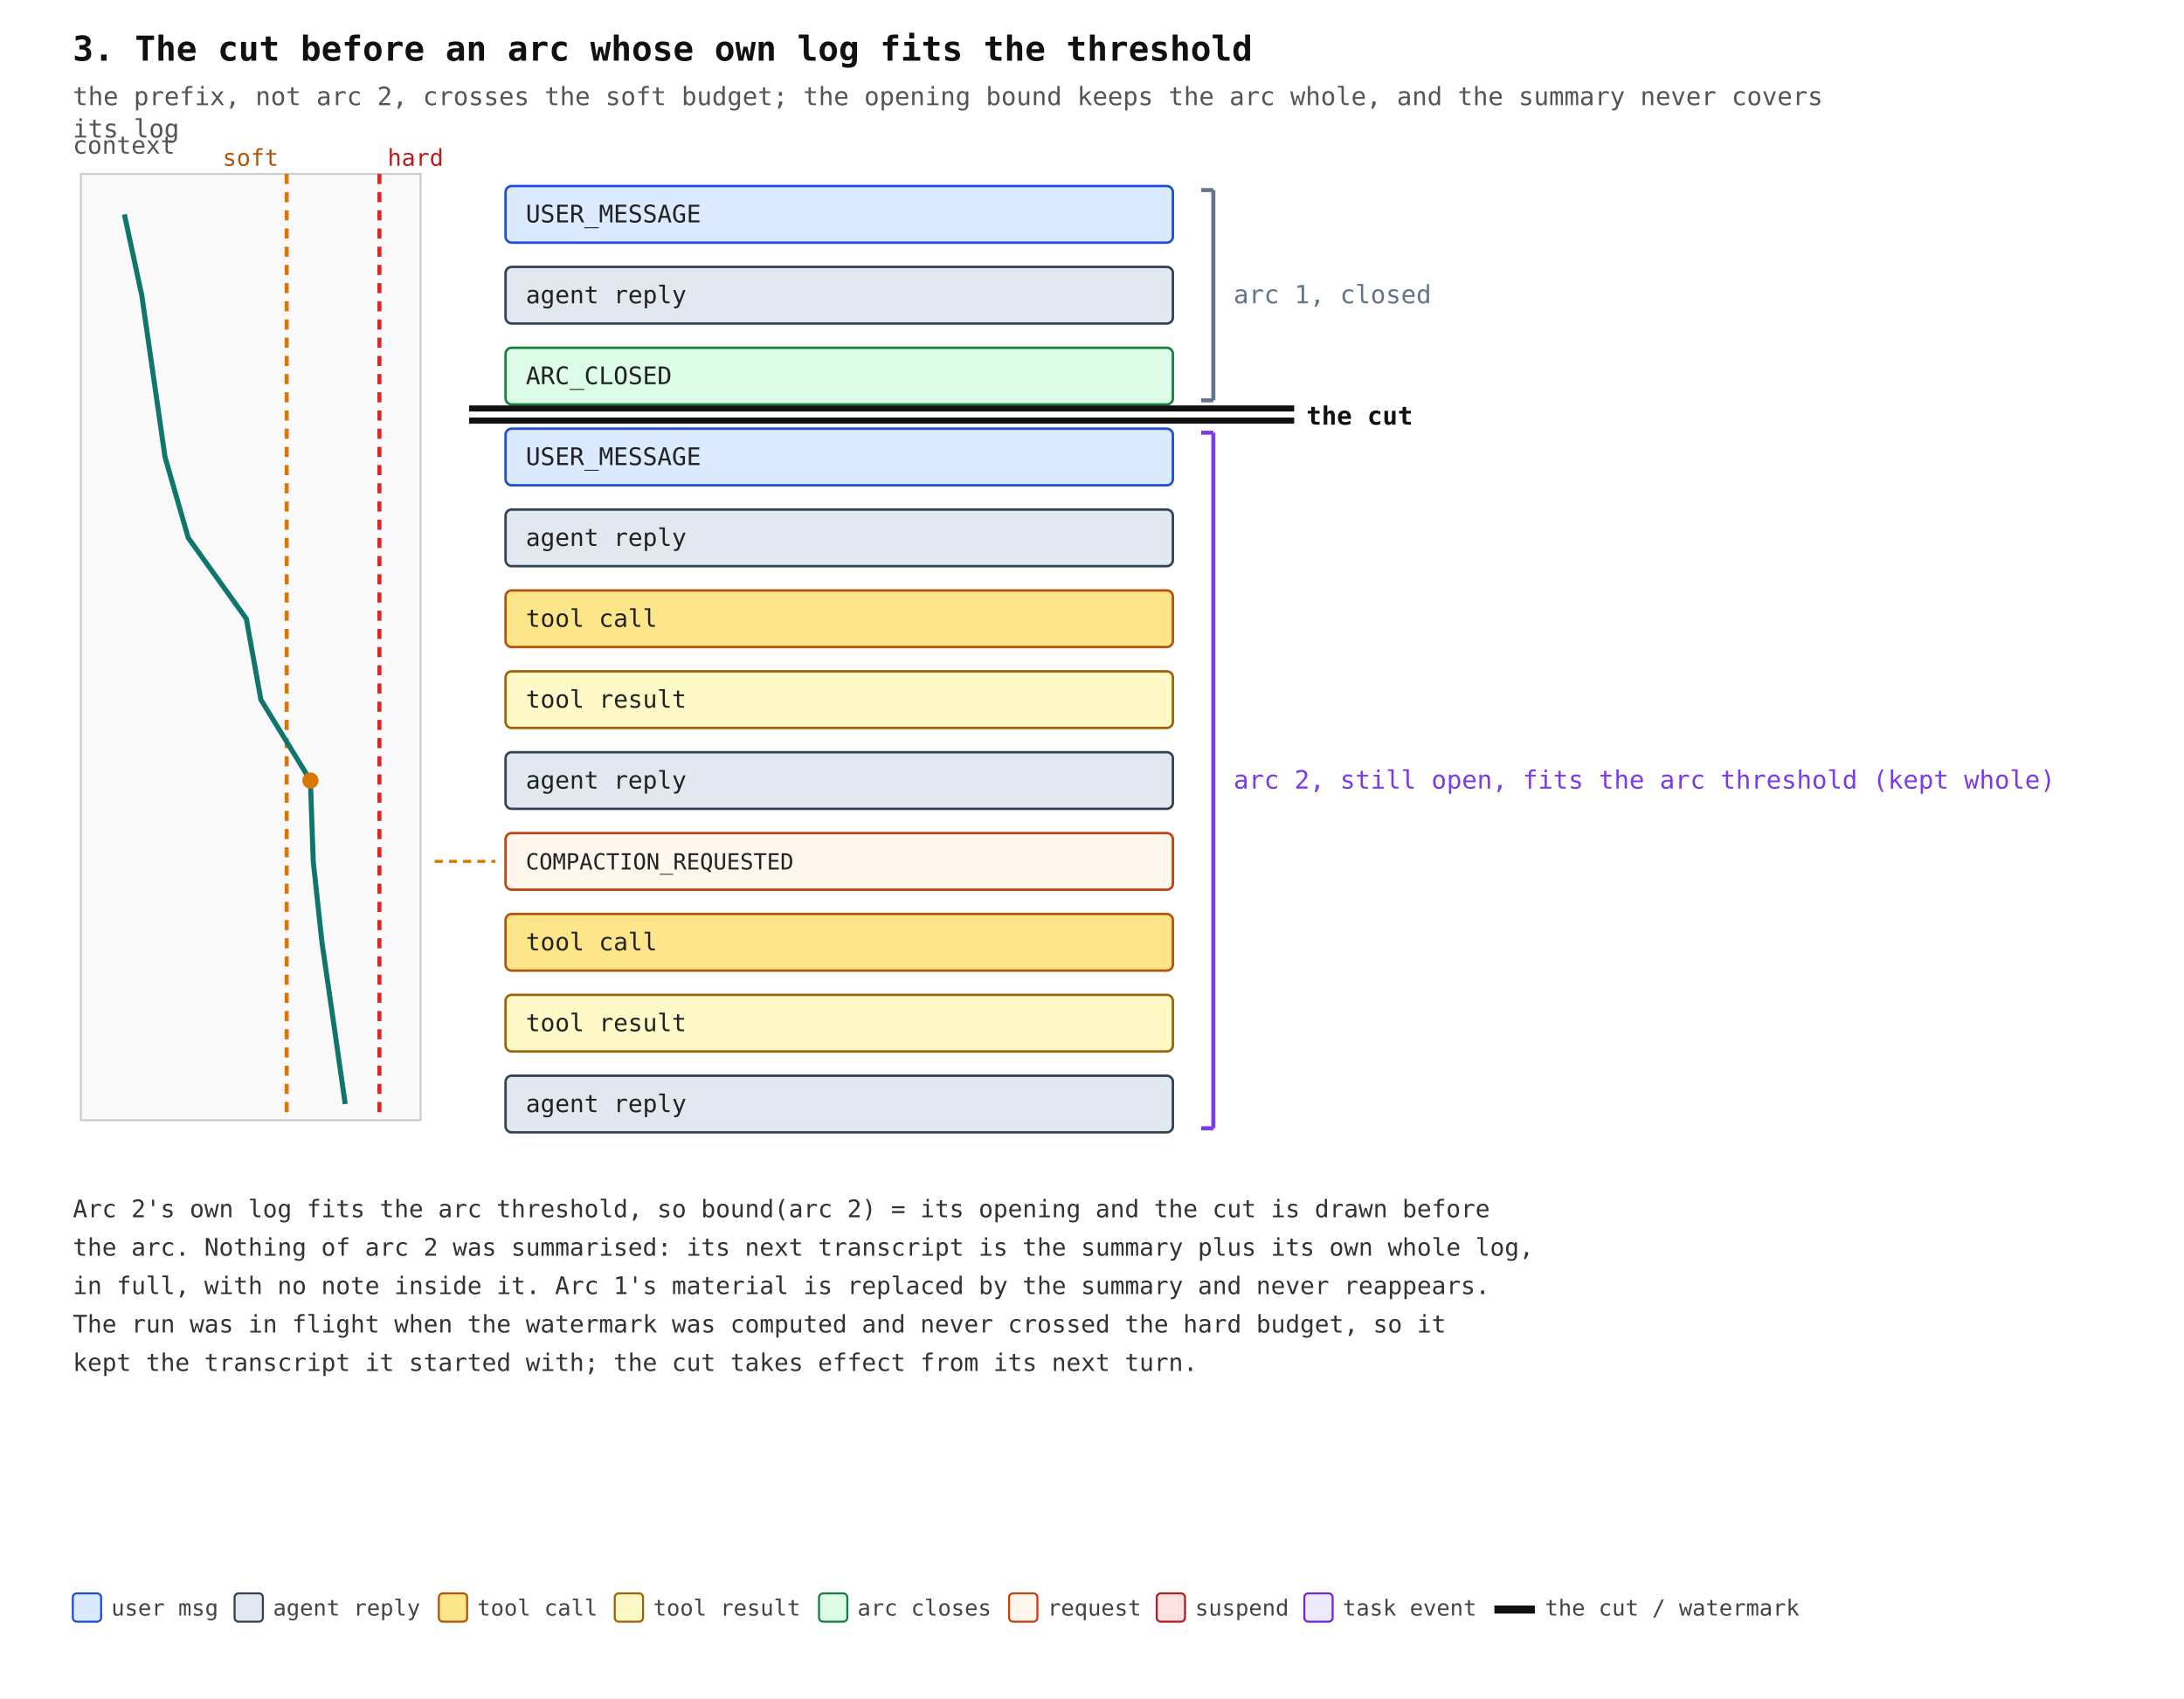
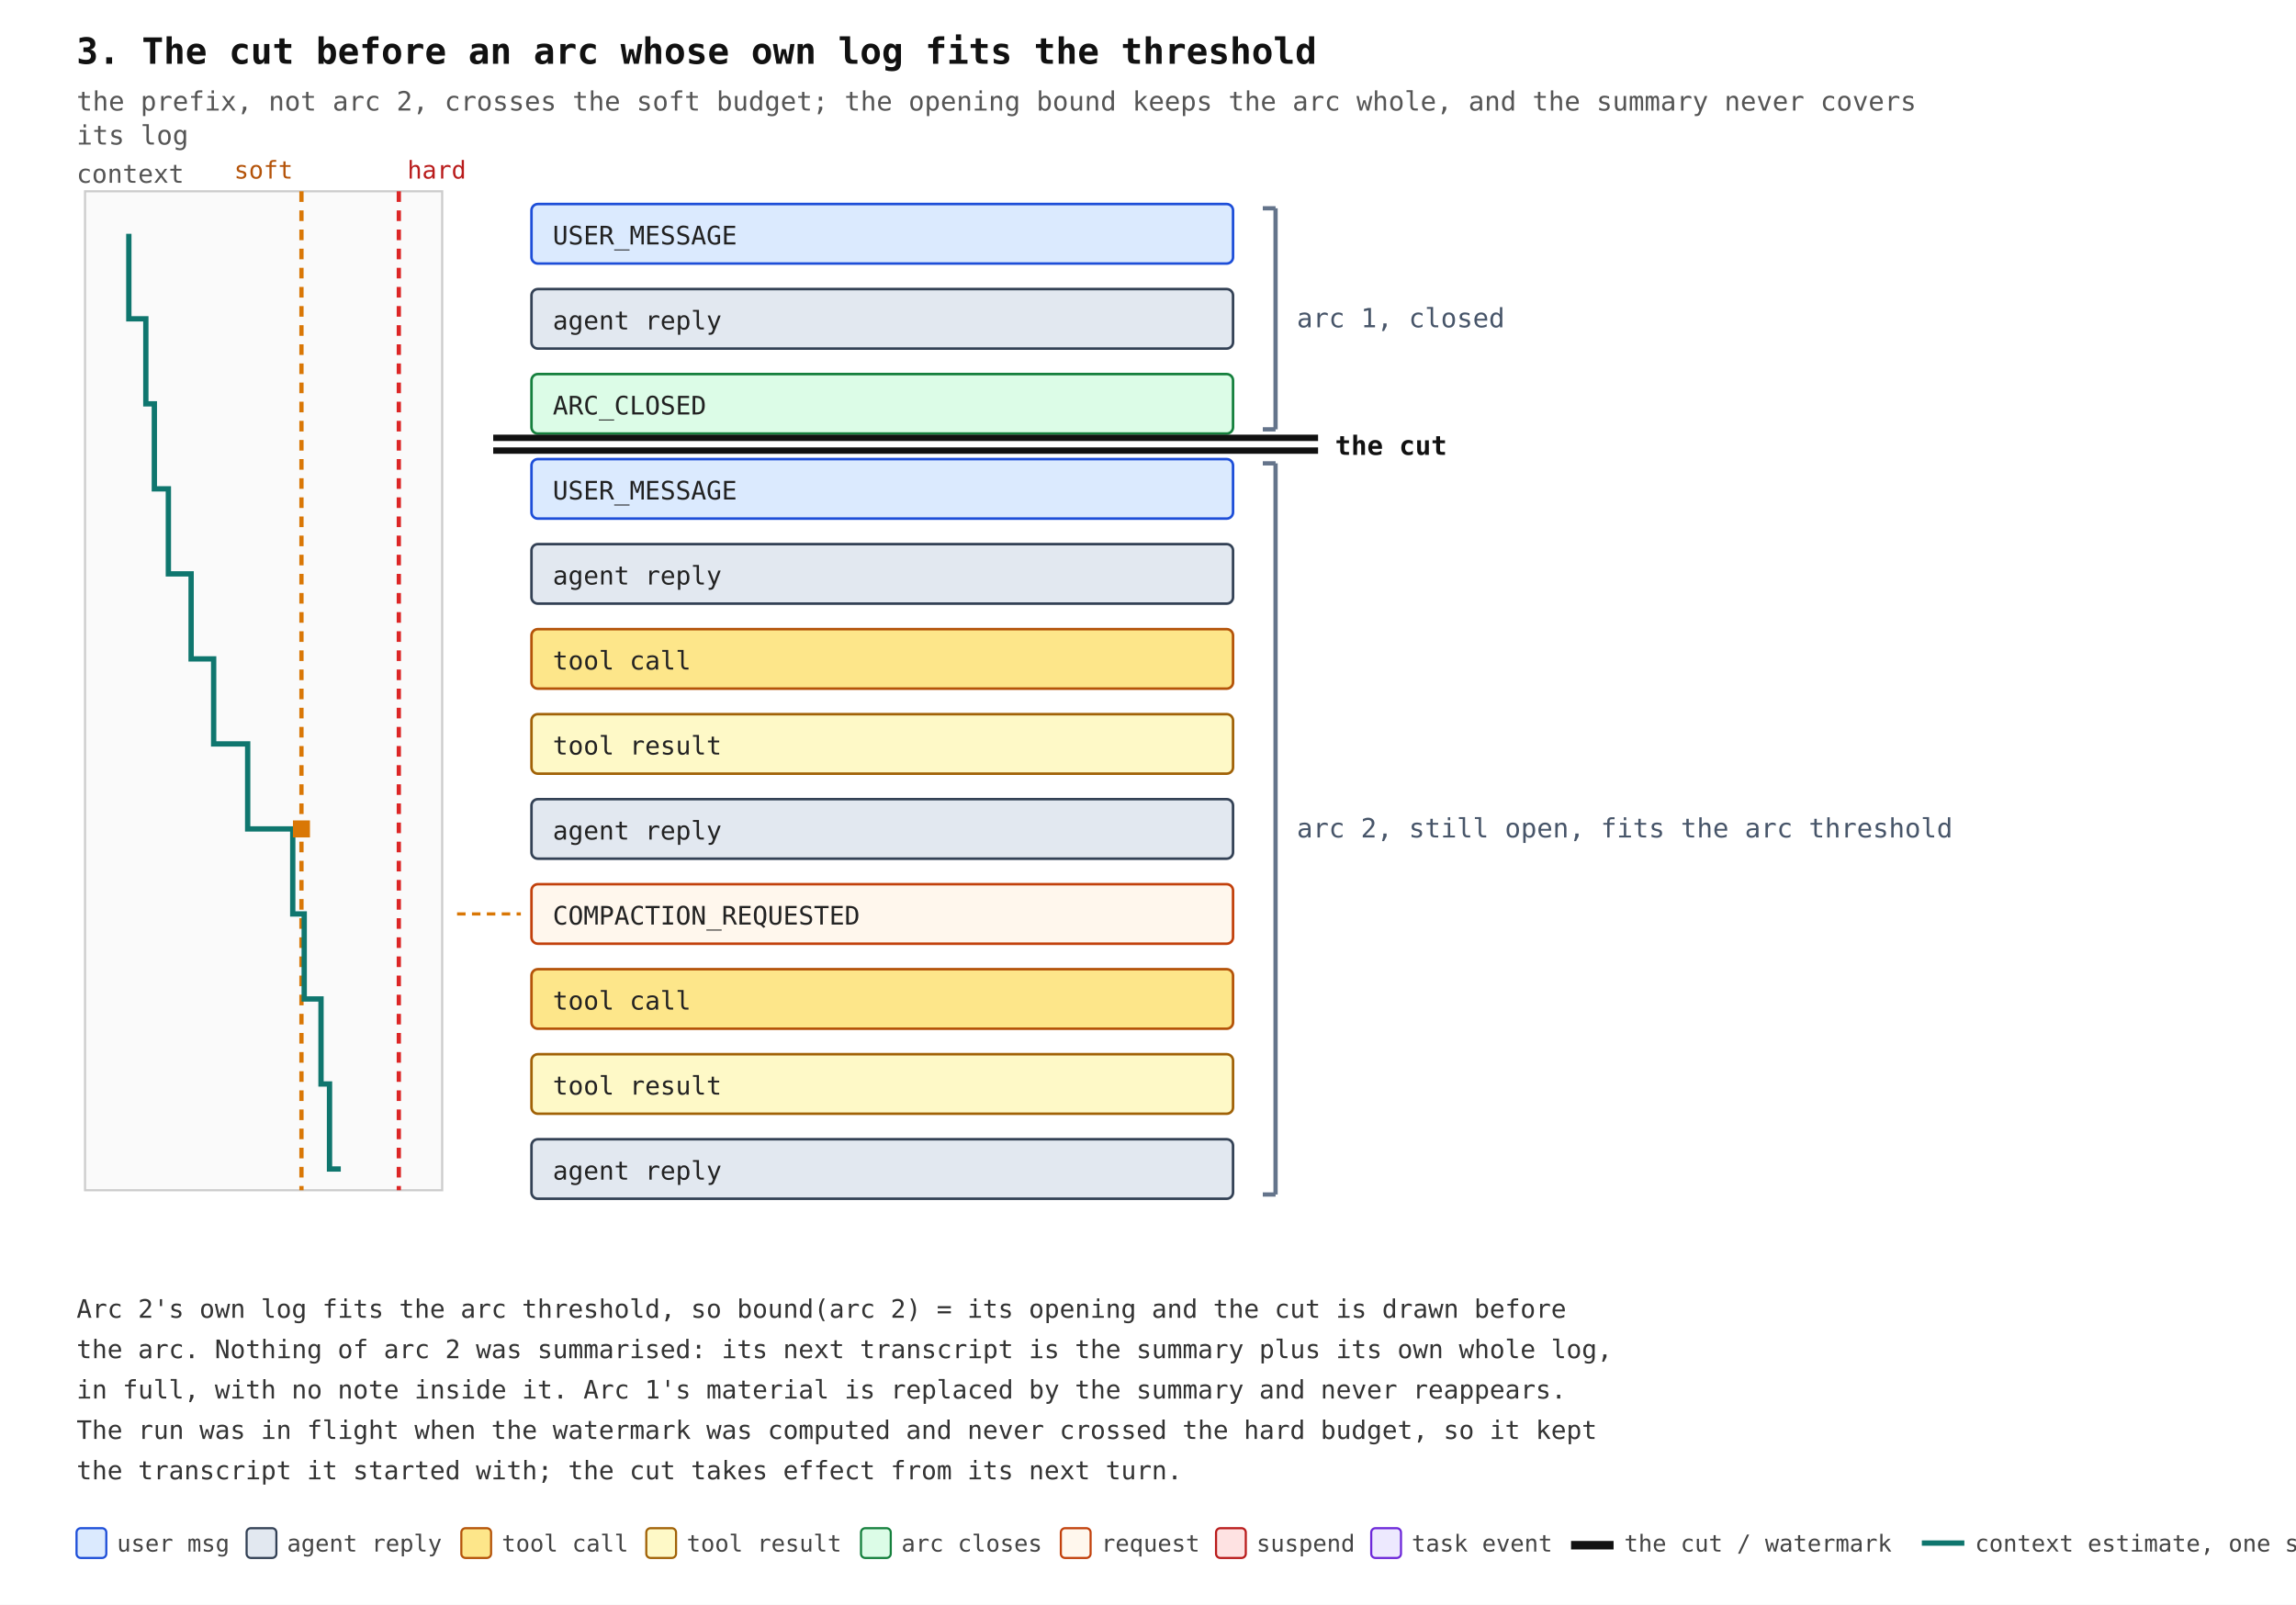
- <svg xmlns="http://www.w3.org/2000/svg" viewBox="0 0 1080 840" width="1080" height="840" font-family="ui-monospace, Menlo, Consolas, monospace">
+ <svg xmlns="http://www.w3.org/2000/svg" viewBox="0 0 1080 755" width="1080" font-family="ui-monospace, Menlo, Consolas, monospace">
  <rect width="100%" height="100%" fill="white" />
  <text x="36" y="30" font-size="17" font-weight="bold" fill="#111">3. The cut before an arc whose own log fits the threshold</text>
  <text x="36" y="52" font-size="12.5" fill="#555">the prefix, not arc 2, crosses the soft budget; the opening bound keeps the arc whole, and the summary never covers</text>
  <text x="36" y="68" font-size="12.5" fill="#555">its log</text>
-   <text x="36" y="76" font-size="12" fill="#555">context</text>
-   <rect x="40" y="86" width="168" height="468" fill="#fafafa" stroke="#ccc" />
-   <line x1="141.76" y1="86" x2="141.76" y2="554" stroke="#d97706" stroke-width="2" stroke-dasharray="5,4" />
-   <line x1="187.64" y1="86" x2="187.64" y2="554" stroke="#dc2626" stroke-width="2" stroke-dasharray="5,4" />
-   <text x="137.76" y="82" font-size="11.5" fill="#b45309" text-anchor="end">soft</text>
-   <text x="191.64" y="82" font-size="11.5" fill="#b91c1c">hard</text>
-   <polyline points="61.5,106.0 70.1,146.0 81.6,226.0 93.1,266.0 121.8,306.0 129.0,346.0 153.5,386.0 154.9,426.0 159.2,466.0 165.0,506.0 170.7,546.0" fill="none" stroke="#0f766e" stroke-width="2.5" />
-   <circle cx="153.5" cy="386.0" r="4" fill="#d97706" />
-   <rect x="250" y="92" width="330" height="28" rx="3" fill="#dbeafe" stroke="#1d4ed8" stroke-width="1.2" />
-   <text x="260" y="110" font-size="12" fill="#222">USER_MESSAGE</text>
-   <rect x="250" y="132" width="330" height="28" rx="3" fill="#e2e8f0" stroke="#334155" stroke-width="1.2" />
-   <text x="260" y="150" font-size="12" fill="#222">agent reply</text>
-   <rect x="250" y="172" width="330" height="28" rx="3" fill="#dcfce7" stroke="#15803d" stroke-width="1.2" />
-   <text x="260" y="190" font-size="12" fill="#222">ARC_CLOSED</text>
-   <rect x="250" y="212" width="330" height="28" rx="3" fill="#dbeafe" stroke="#1d4ed8" stroke-width="1.2" />
-   <text x="260" y="230" font-size="12" fill="#222">USER_MESSAGE</text>
-   <rect x="250" y="252" width="330" height="28" rx="3" fill="#e2e8f0" stroke="#334155" stroke-width="1.2" />
-   <text x="260" y="270" font-size="12" fill="#222">agent reply</text>
-   <rect x="250" y="292" width="330" height="28" rx="3" fill="#fde68a" stroke="#b45309" stroke-width="1.2" />
-   <text x="260" y="310" font-size="12" fill="#222">tool call</text>
-   <rect x="250" y="332" width="330" height="28" rx="3" fill="#fef9c7" stroke="#a16207" stroke-width="1.2" />
-   <text x="260" y="350" font-size="12" fill="#222">tool result</text>
-   <rect x="250" y="372" width="330" height="28" rx="3" fill="#e2e8f0" stroke="#334155" stroke-width="1.2" />
-   <text x="260" y="390" font-size="12" fill="#222">agent reply</text>
-   <rect x="250" y="412" width="330" height="28" rx="3" fill="#fff7ed" stroke="#c2410c" stroke-width="1.2" />
-   <text x="260" y="430" font-size="11" fill="#222">COMPACTION_REQUESTED</text>
-   <rect x="250" y="452" width="330" height="28" rx="3" fill="#fde68a" stroke="#b45309" stroke-width="1.2" />
-   <text x="260" y="470" font-size="12" fill="#222">tool call</text>
-   <rect x="250" y="492" width="330" height="28" rx="3" fill="#fef9c7" stroke="#a16207" stroke-width="1.2" />
-   <text x="260" y="510" font-size="12" fill="#222">tool result</text>
-   <rect x="250" y="532" width="330" height="28" rx="3" fill="#e2e8f0" stroke="#334155" stroke-width="1.2" />
-   <text x="260" y="550" font-size="12" fill="#222">agent reply</text>
-   <path d="M 215 426.0 H 245" stroke="#d97706" stroke-width="1.5" stroke-dasharray="4,3" />
-   <path d="M 600 94 V 198" stroke="#64748b" stroke-width="2" fill="none" />
-   <path d="M 594 94 H 600 M 594 198 H 600" stroke="#64748b" stroke-width="2" fill="none" />
-   <text x="610" y="150.0" font-size="12.5" fill="#64748b">arc 1, closed</text>
-   <path d="M 600 214 V 558" stroke="#7c3aed" stroke-width="2" fill="none" />
-   <path d="M 594 214 H 600 M 594 558 H 600" stroke="#7c3aed" stroke-width="2" fill="none" />
-   <text x="610" y="390.0" font-size="12.5" fill="#7c3aed">arc 2, still open, fits the arc threshold  (kept whole)</text>
-   <line x1="232" y1="202" x2="640" y2="202" stroke="#111" stroke-width="3" />
-   <line x1="232" y1="208" x2="640" y2="208" stroke="#111" stroke-width="3" />
-   <text x="646" y="210" font-size="12.5" font-weight="bold" fill="#111">the cut</text>
-   <text x="36" y="602" font-size="12" fill="#333">Arc 2's own log fits the arc threshold, so bound(arc 2) = its opening and the cut is drawn before</text>
-   <text x="36" y="621" font-size="12" fill="#333">the arc. Nothing of arc 2 was summarised: its next transcript is the summary plus its own whole log,</text>
-   <text x="36" y="640" font-size="12" fill="#333">in full, with no note inside it. Arc 1's material is replaced by the summary and never reappears.</text>
-   <text x="36" y="659" font-size="12" fill="#333">The run was in flight when the watermark was computed and never crossed the hard budget, so it</text>
-   <text x="36" y="678" font-size="12" fill="#333">kept the transcript it started with; the cut takes effect from its next turn.</text>
-   <rect x="36" y="788" width="14" height="14" rx="2" fill="#dbeafe" stroke="#1d4ed8" />
-   <text x="55" y="799" font-size="11" fill="#444">user msg</text>
-   <rect x="116" y="788" width="14" height="14" rx="2" fill="#e2e8f0" stroke="#334155" />
-   <text x="135" y="799" font-size="11" fill="#444">agent reply</text>
-   <rect x="217" y="788" width="14" height="14" rx="2" fill="#fde68a" stroke="#b45309" />
-   <text x="236" y="799" font-size="11" fill="#444">tool call</text>
-   <rect x="304" y="788" width="14" height="14" rx="2" fill="#fef9c7" stroke="#a16207" />
-   <text x="323" y="799" font-size="11" fill="#444">tool result</text>
-   <rect x="405" y="788" width="14" height="14" rx="2" fill="#dcfce7" stroke="#15803d" />
-   <text x="424" y="799" font-size="11" fill="#444">arc closes</text>
-   <rect x="499" y="788" width="14" height="14" rx="2" fill="#fff7ed" stroke="#c2410c" />
-   <text x="518" y="799" font-size="11" fill="#444">request</text>
-   <rect x="572" y="788" width="14" height="14" rx="2" fill="#fee2e2" stroke="#b91c1c" />
-   <text x="591" y="799" font-size="11" fill="#444">suspend</text>
-   <rect x="645" y="788" width="14" height="14" rx="2" fill="#ede9fe" stroke="#6d28d9" />
-   <text x="664" y="799" font-size="11" fill="#444">task event</text>
-   <rect x="739" y="794" width="20" height="4" fill="#111" />
-   <text x="764" y="799" font-size="11" fill="#444">the cut / watermark</text>
+   <text x="36" y="86" font-size="12" fill="#555">context</text>
+   <rect x="40" y="90" width="168" height="470" fill="#fafafa" stroke="#ccc" />
+   <line x1="141.8" y1="90" x2="141.8" y2="560" stroke="#d97706" stroke-width="2" stroke-dasharray="5,4" />
+   <line x1="187.6" y1="90" x2="187.6" y2="560" stroke="#dc2626" stroke-width="2" stroke-dasharray="5,4" />
+   <text x="137.8" y="84" font-size="11.5" fill="#b45309" text-anchor="end">soft</text>
+   <text x="191.6" y="84" font-size="11.5" fill="#b91c1c">hard</text>
+   <polyline points="60.6,110.0 60.6,150.0 68.6,150.0 68.6,190.0 72.6,190.0 72.6,230.0 79.2,230.0 79.2,270.0 89.9,270.0 89.9,310.0 100.5,310.0 100.5,350.0 116.5,350.0 116.5,390.0 137.7,390.0 137.7,430.0 143.1,430.0 143.1,470.0 151.0,470.0 151.0,510.0 155.0,510.0 155.0,550.0 160.3,550.0" fill="none" stroke="#0f766e" stroke-width="2.5" />
+   <rect x="137.8" y="386.0" width="8" height="8" fill="#d97706" />
+   <rect x="250" y="96" width="330" height="28" rx="3" fill="#dbeafe" stroke="#1d4ed8" stroke-width="1.2" />
+   <text x="260" y="115" font-size="12" fill="#222">USER_MESSAGE</text>
+   <rect x="250" y="136" width="330" height="28" rx="3" fill="#e2e8f0" stroke="#334155" stroke-width="1.2" />
+   <text x="260" y="155" font-size="12" fill="#222">agent reply</text>
+   <rect x="250" y="176" width="330" height="28" rx="3" fill="#dcfce7" stroke="#15803d" stroke-width="1.2" />
+   <text x="260" y="195" font-size="12" fill="#222">ARC_CLOSED</text>
+   <rect x="250" y="216" width="330" height="28" rx="3" fill="#dbeafe" stroke="#1d4ed8" stroke-width="1.2" />
+   <text x="260" y="235" font-size="12" fill="#222">USER_MESSAGE</text>
+   <rect x="250" y="256" width="330" height="28" rx="3" fill="#e2e8f0" stroke="#334155" stroke-width="1.2" />
+   <text x="260" y="275" font-size="12" fill="#222">agent reply</text>
+   <rect x="250" y="296" width="330" height="28" rx="3" fill="#fde68a" stroke="#b45309" stroke-width="1.2" />
+   <text x="260" y="315" font-size="12" fill="#222">tool call</text>
+   <rect x="250" y="336" width="330" height="28" rx="3" fill="#fef9c7" stroke="#a16207" stroke-width="1.2" />
+   <text x="260" y="355" font-size="12" fill="#222">tool result</text>
+   <rect x="250" y="376" width="330" height="28" rx="3" fill="#e2e8f0" stroke="#334155" stroke-width="1.2" />
+   <text x="260" y="395" font-size="12" fill="#222">agent reply</text>
+   <rect x="250" y="416" width="330" height="28" rx="3" fill="#fff7ed" stroke="#c2410c" stroke-width="1.2" />
+   <text x="260" y="435" font-size="12" fill="#222">COMPACTION_REQUESTED</text>
+   <rect x="250" y="456" width="330" height="28" rx="3" fill="#fde68a" stroke="#b45309" stroke-width="1.2" />
+   <text x="260" y="475" font-size="12" fill="#222">tool call</text>
+   <rect x="250" y="496" width="330" height="28" rx="3" fill="#fef9c7" stroke="#a16207" stroke-width="1.2" />
+   <text x="260" y="515" font-size="12" fill="#222">tool result</text>
+   <rect x="250" y="536" width="330" height="28" rx="3" fill="#e2e8f0" stroke="#334155" stroke-width="1.2" />
+   <text x="260" y="555" font-size="12" fill="#222">agent reply</text>
+   <path d="M 215 430 H 245" stroke="#d97706" stroke-width="1.5" stroke-dasharray="4,3" />
+   <path d="M 600 98 V 202" stroke="#64748b" stroke-width="2" fill="none" />
+   <path d="M 594 98 H 600 M 594 202 H 600" stroke="#64748b" stroke-width="2" fill="none" />
+   <text x="610" y="154.0" font-size="12.5" fill="#475569">arc 1, closed</text>
+   <path d="M 600 218 V 562" stroke="#64748b" stroke-width="2" fill="none" />
+   <path d="M 594 218 H 600 M 594 562 H 600" stroke="#64748b" stroke-width="2" fill="none" />
+   <text x="610" y="394.0" font-size="12.5" fill="#475569">arc 2, still open, fits the arc threshold</text>
+   <line x1="232" y1="206" x2="620" y2="206" stroke="#111" stroke-width="3" />
+   <line x1="232" y1="212" x2="620" y2="212" stroke="#111" stroke-width="3" />
+   <text x="628" y="214" font-size="12.5" font-weight="bold" fill="#111">the cut</text>
+   <text x="36" y="620" font-size="12" fill="#333">Arc 2's own log fits the arc threshold, so bound(arc 2) = its opening and the cut is drawn before</text>
+   <text x="36" y="639" font-size="12" fill="#333">the arc. Nothing of arc 2 was summarised: its next transcript is the summary plus its own whole log,</text>
+   <text x="36" y="658" font-size="12" fill="#333">in full, with no note inside it. Arc 1's material is replaced by the summary and never reappears.</text>
+   <text x="36" y="677" font-size="12" fill="#333">The run was in flight when the watermark was computed and never crossed the hard budget, so it kept</text>
+   <text x="36" y="696" font-size="12" fill="#333">the transcript it started with; the cut takes effect from its next turn.</text>
+   <rect x="36" y="719" width="14" height="14" rx="2" fill="#dbeafe" stroke="#1d4ed8" />
+   <text x="55" y="730" font-size="11" fill="#444">user msg</text>
+   <rect x="116" y="719" width="14" height="14" rx="2" fill="#e2e8f0" stroke="#334155" />
+   <text x="135" y="730" font-size="11" fill="#444">agent reply</text>
+   <rect x="217" y="719" width="14" height="14" rx="2" fill="#fde68a" stroke="#b45309" />
+   <text x="236" y="730" font-size="11" fill="#444">tool call</text>
+   <rect x="304" y="719" width="14" height="14" rx="2" fill="#fef9c7" stroke="#a16207" />
+   <text x="323" y="730" font-size="11" fill="#444">tool result</text>
+   <rect x="405" y="719" width="14" height="14" rx="2" fill="#dcfce7" stroke="#15803d" />
+   <text x="424" y="730" font-size="11" fill="#444">arc closes</text>
+   <rect x="499" y="719" width="14" height="14" rx="2" fill="#fff7ed" stroke="#c2410c" />
+   <text x="518" y="730" font-size="11" fill="#444">request</text>
+   <rect x="572" y="719" width="14" height="14" rx="2" fill="#fee2e2" stroke="#b91c1c" />
+   <text x="591" y="730" font-size="11" fill="#444">suspend</text>
+   <rect x="645" y="719" width="14" height="14" rx="2" fill="#ede9fe" stroke="#6d28d9" />
+   <text x="664" y="730" font-size="11" fill="#444">task event</text>
+   <rect x="739" y="725" width="20" height="4" fill="#111" />
+   <text x="764" y="730" font-size="11" fill="#444">the cut / watermark</text>
+   <line x1="904" y1="726" x2="924" y2="726" stroke="#0f766e" stroke-width="2.5" />
+   <text x="929" y="730" font-size="11" fill="#444">context estimate, one step per event</text>
</svg>
